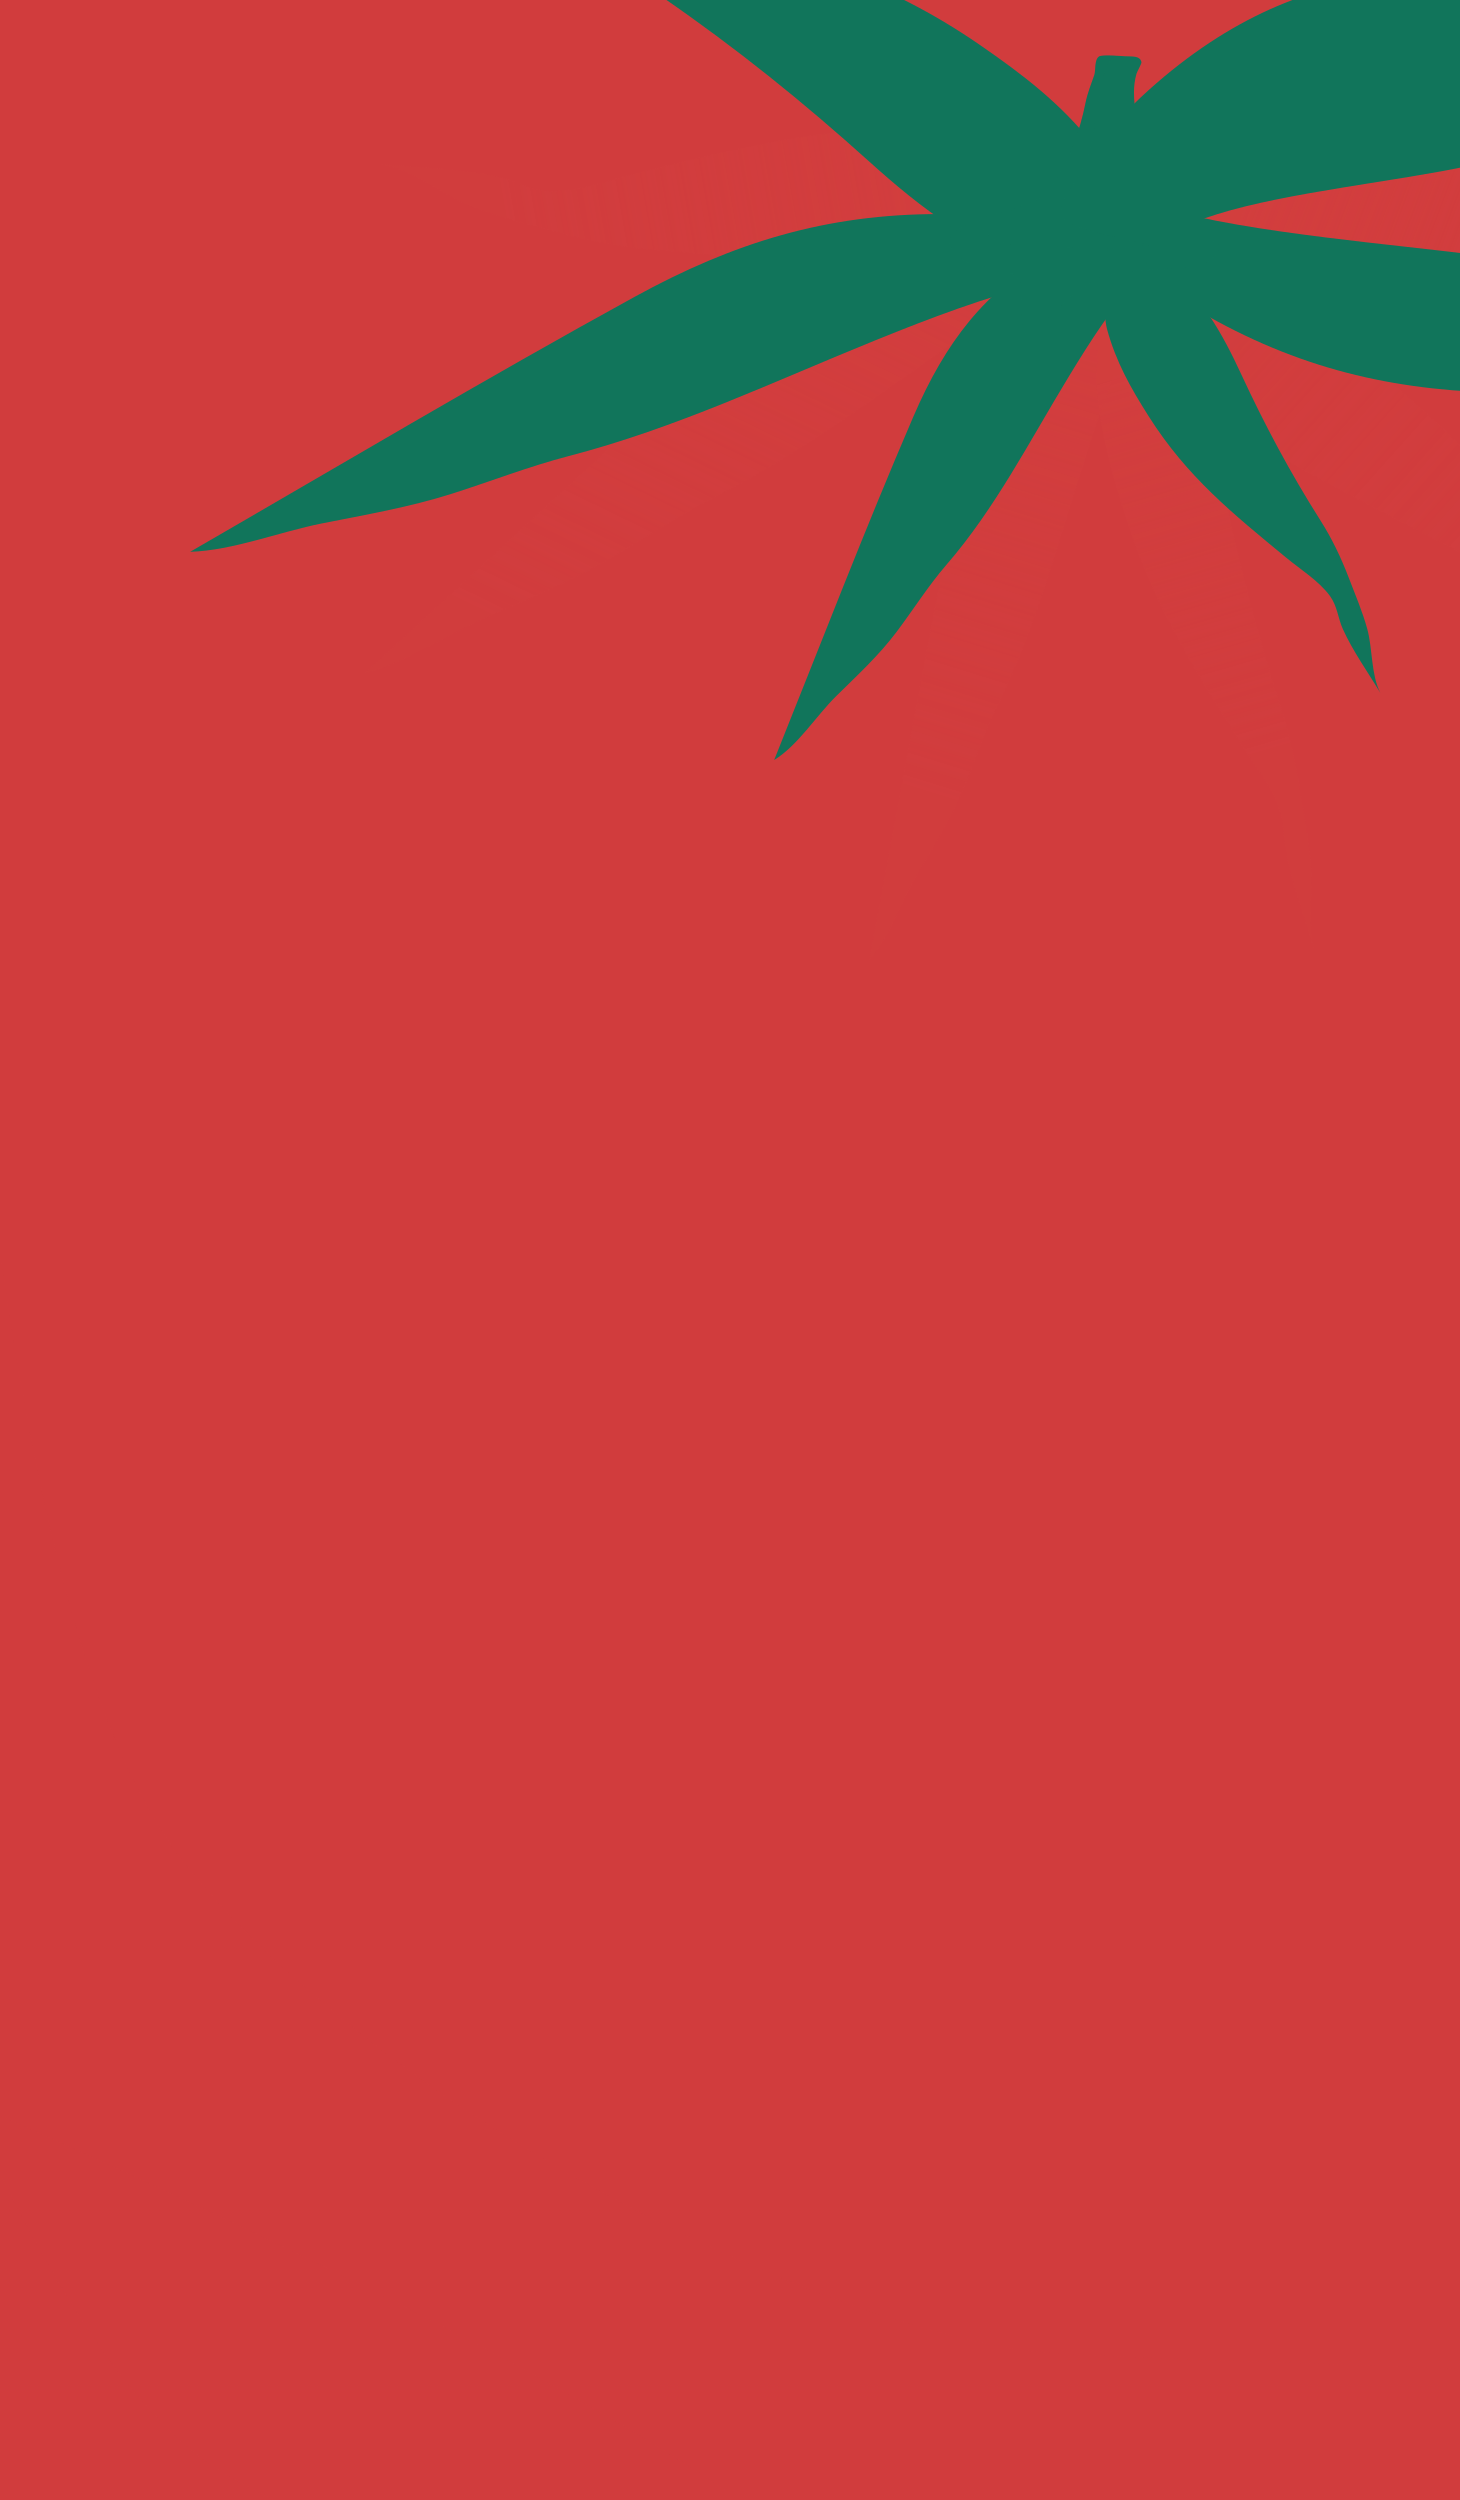
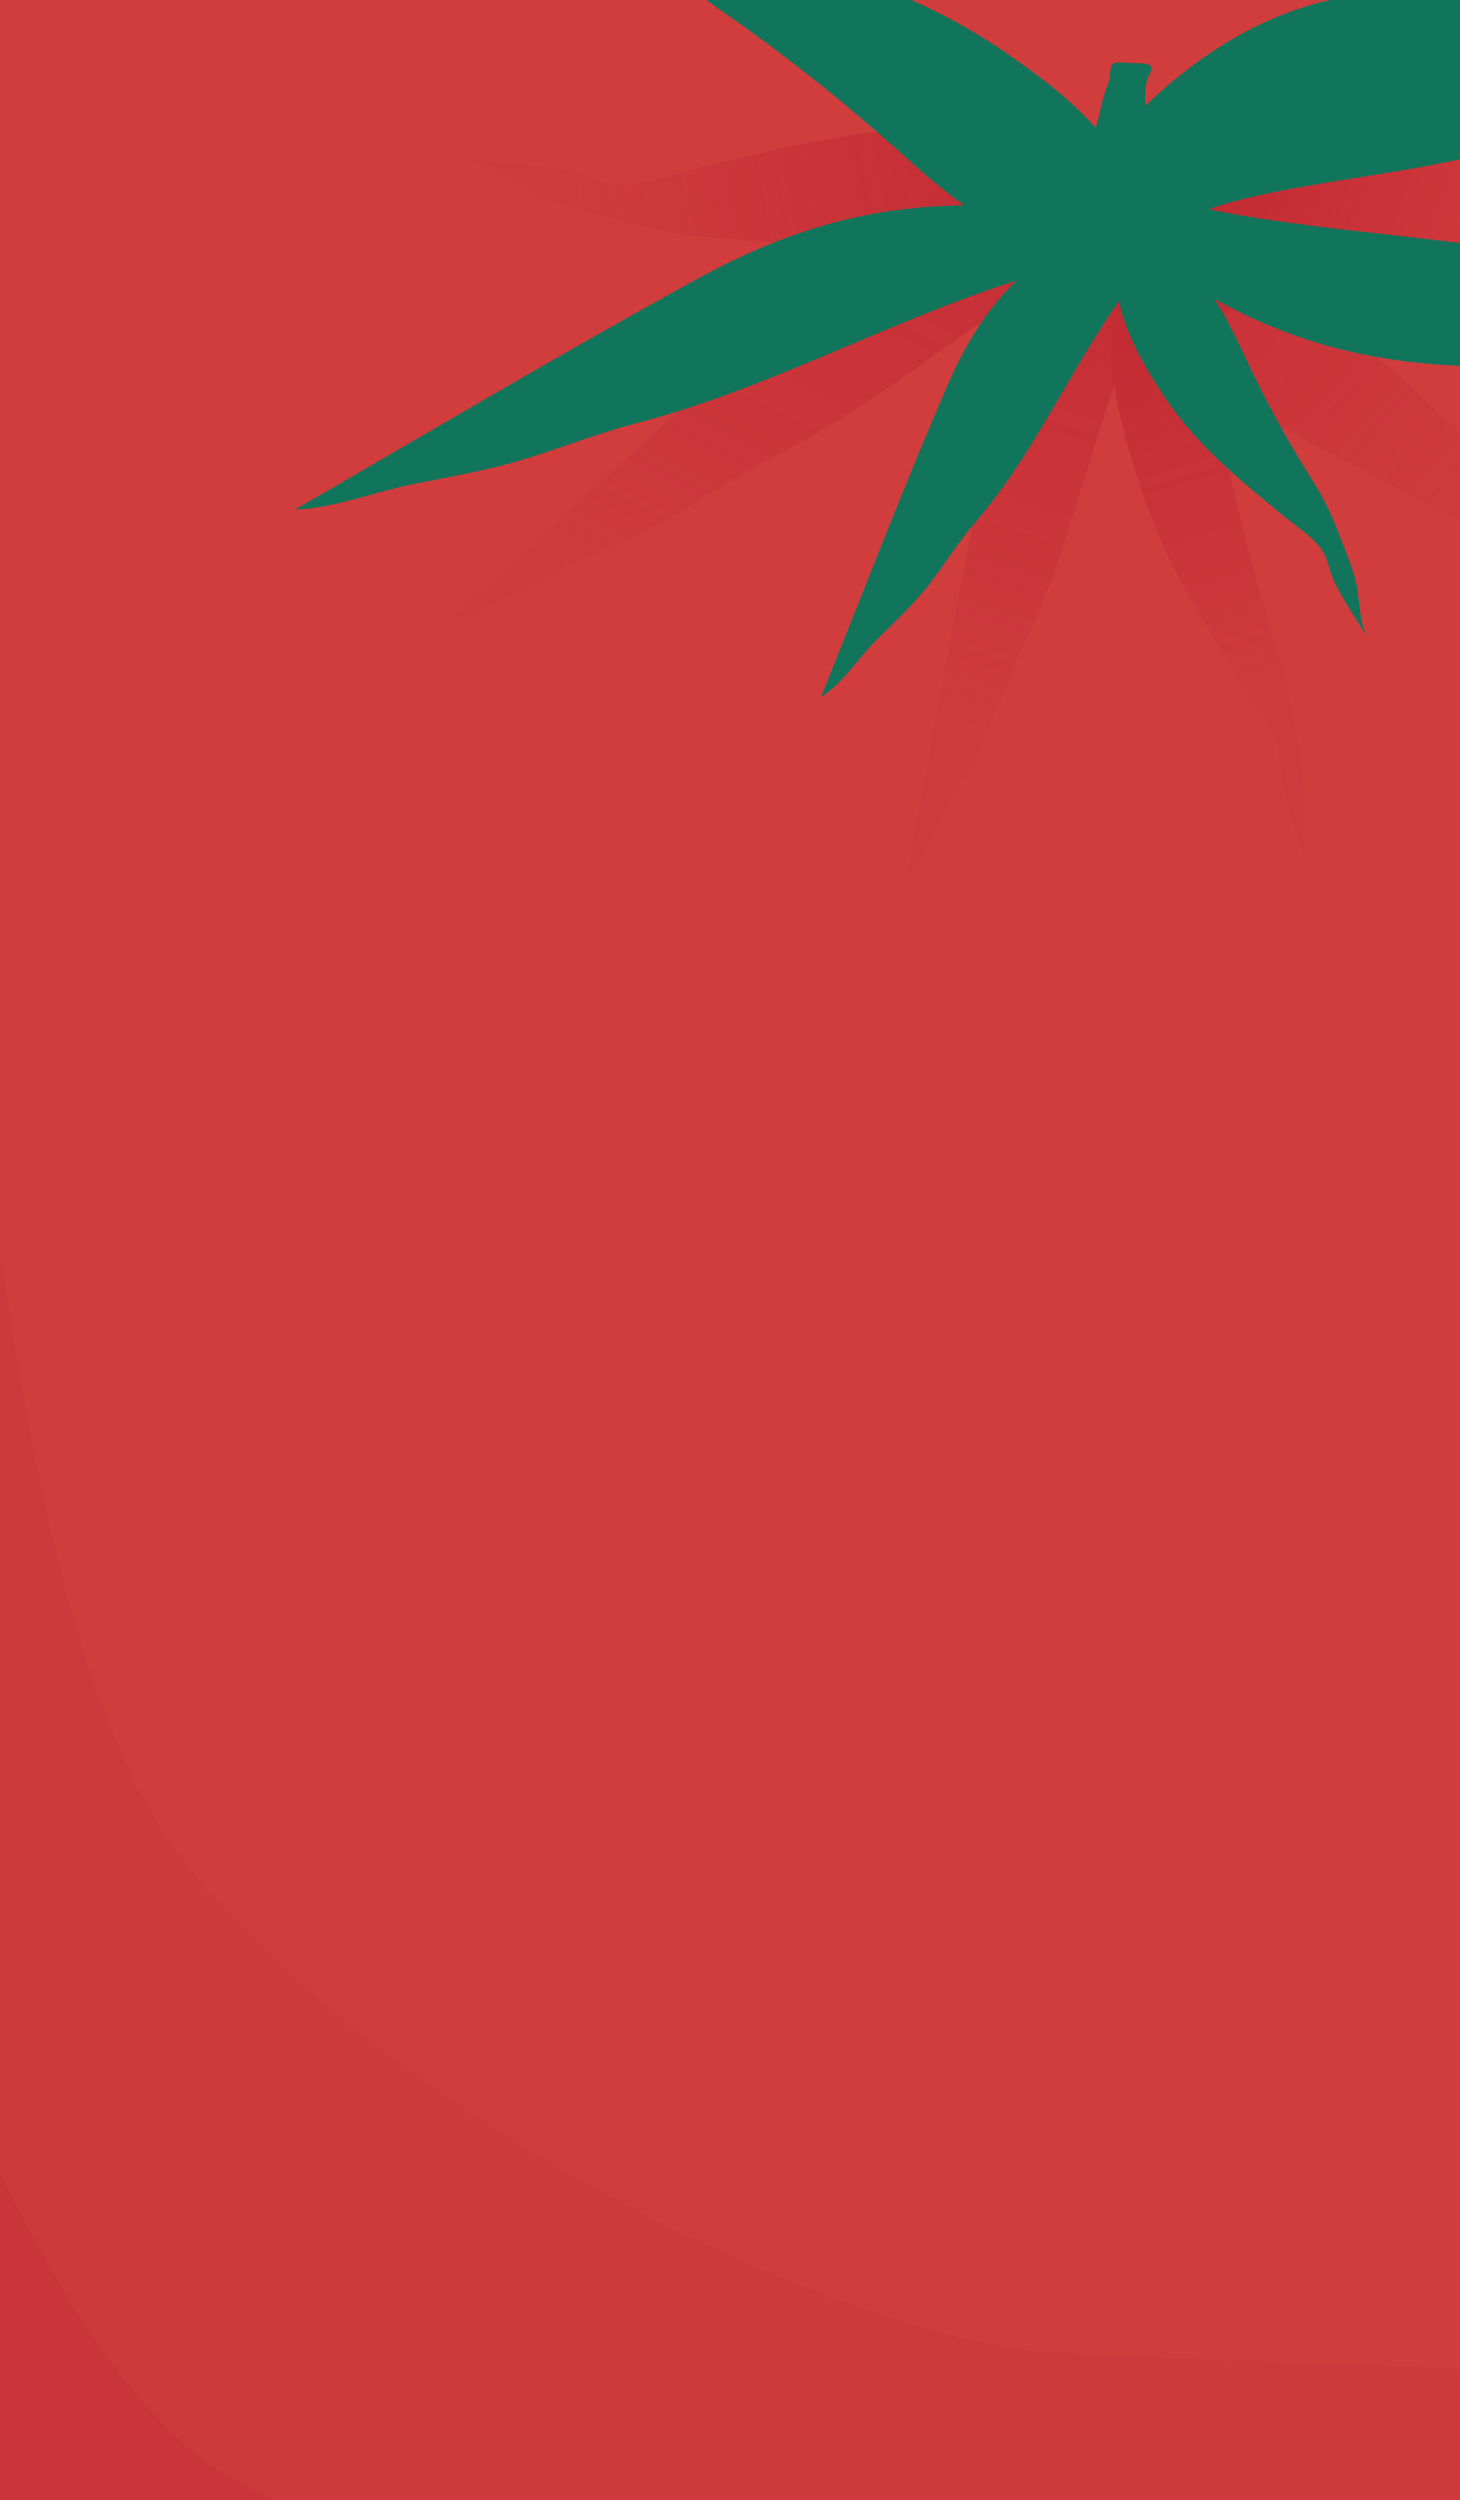
<svg xmlns="http://www.w3.org/2000/svg" xmlns:xlink="http://www.w3.org/1999/xlink" version="1.1" id="圖層_1" x="0px" y="0px" width="640px" height="1096px" viewBox="0 0 640 1096" enable-background="new 0 0 640 1096" xml:space="preserve">
  <g>
    <defs>
      <rect id="SVGID_5_" x="-1601" y="-1" width="642" height="1098" />
    </defs>
    <clipPath id="SVGID_2_">
      <use xlink:href="#SVGID_5_" overflow="visible" />
    </clipPath>
    <g clip-path="url(#SVGID_2_)">
      <rect x="-1880.775" y="-38.892" fill="#F7D793" width="2040.888" height="1148.927" />
    </g>
  </g>
  <g>
    <defs>
      <rect id="SVGID_27_" x="-1" width="642" height="1098" />
    </defs>
    <clipPath id="SVGID_4_">
      <use xlink:href="#SVGID_27_" overflow="visible" />
    </clipPath>
    <g id="圖層_1_10_" clip-path="url(#SVGID_4_)">
      <polygon fill="#D13C3D" points="-970.151,-6.156 650.395,-6.156 674.398,1115.521 -946.147,1115.521   " />
      <g>
        <g>
          <defs>
-             <polygon id="SVGID_29_" points="-970.151,-6.156 650.395,-6.156 674.398,1115.521 -946.147,1115.521      " />
+             <polygon id="SVGID_29_" points="-969.309,-7 651.238,-7 675.242,1114.679 -945.305,1114.679      " />
          </defs>
          <clipPath id="SVGID_6_">
            <use xlink:href="#SVGID_29_" overflow="visible" />
          </clipPath>
-           <g opacity="0.5" clip-path="url(#SVGID_6_)">
-             <linearGradient id="SVGID_8_" gradientUnits="userSpaceOnUse" x1="-130.309" y1="13452.39" x2="-254.247" y2="13196.927" gradientTransform="matrix(1 0 0 -1 544.29 13502.746)">
-               <stop offset="0" style="stop-color:#D33F3E" />
-               <stop offset="1" style="stop-color:#D33F3E;stop-opacity:0.2" />
-             </linearGradient>
-             <path fill="url(#SVGID_8_)" d="M533.194,76.236c-8.511-0.488-16.196-2.546-24.526-3.953       c-20.607-3.479-39.408,2.603-59.865,7.118c-48.629,10.733-85.539,31.707-122.871,64.452       c-56.136,49.241-111.022,100.901-165.986,151.269c18.314-4.702,36.352-17.023,53.676-24.648       c17.828-7.848,35.993-15.264,52.846-25.057c15.35-8.92,30.552-19.09,46.34-27.161c43.587-22.283,80.429-51.195,120.393-78.715       c21.345-14.701,43.16-29.13,66.196-40.336c9.918-4.821,34.44-10.052,36.541-22.283L533.194,76.236z" />
-             <linearGradient id="SVGID_10_" gradientUnits="userSpaceOnUse" x1="-61.414" y1="13392.392" x2="-134.765" y2="13154.632" gradientTransform="matrix(1 0 0 -1 544.29 13502.746)">
-               <stop offset="0" style="stop-color:#D33F3E" />
-               <stop offset="1" style="stop-color:#D33F3E;stop-opacity:0.2" />
-             </linearGradient>
-             <path fill="url(#SVGID_10_)" d="M509.104,110.353c-4.916,1.116-9.945,0.372-15.094,0.456       c-12.741,0.212-20.99,10.463-30.73,19.339c-23.159,21.093-36.06,51.045-44.904,93.877       c-13.301,64.402-25.021,131.195-37.258,196.598c8.483-8.658,14.031-25.547,20.897-37.195       c7.063-11.982,14.471-23.567,20.279-37.475c5.295-12.672,10.051-26.675,15.896-38.507       c16.141-32.673,26.109-71.235,38.324-108.899c6.524-20.113,13.408-40.031,22.148-56.673       c3.76-7.166,15.507-17.603,12.219-31.306L509.104,110.353z" />
-             <linearGradient id="SVGID_12_" gradientUnits="userSpaceOnUse" x1="-97.156" y1="13423.774" x2="-318.473" y2="13384.57" gradientTransform="matrix(1 0 0 -1 544.29 13502.746)">
-               <stop offset="0" style="stop-color:#D33F3E" />
-               <stop offset="1" style="stop-color:#D33F3E;stop-opacity:0.2" />
-             </linearGradient>
-             <path fill="url(#SVGID_12_)" d="M529.114,91.337c-9.158,3.53-34.294-17.235-45.197-21.458       c-22.061-8.546-42.465-11.021-65.924-12.733c-49.655-3.627-89.354,6.594-136.864,18.23c-12.263,3.002-26.571,8.52-39.371,8.418       c-8.834-0.07-15.529-4.633-23.601-6.406c-16.486-3.621-35.041-3.872-51.388-5.49c14.154,2.283,27.651,13.957,41.125,19.116       c11.476,4.395,24.059,7.421,35.773,10.658c14.639,4.047,28.745,6.791,43.834,7.888c39.438,2.859,76.409,8.344,114.783,16.233       c28.802,5.922,63.84,11.107,91.534-0.217C506.369,120.444,529.114,91.337,529.114,91.337z" />
-             <linearGradient id="SVGID_14_" gradientUnits="userSpaceOnUse" x1="-97.436" y1="13438.855" x2="106.175" y2="13256.743" gradientTransform="matrix(1 0 0 -1 544.29 13502.746)">
-               <stop offset="0" style="stop-color:#D33F3E" />
-               <stop offset="1" style="stop-color:#D33F3E;stop-opacity:0.2" />
-             </linearGradient>
-             <path fill="url(#SVGID_14_)" d="M468.784,58.864c0.761,6.773-0.081,13.343-0.217,20.235       c-0.339,17.051,8.152,30.002,15.392,44.685c17.21,34.904,42.459,57.791,78.955,77.697       c54.874,29.932,111.873,58.209,167.653,86.909c-7.109-12.962-21.415-23.56-31.159-34.929       c-10.026-11.696-19.693-23.775-31.426-34.163c-10.688-9.464-22.541-18.46-32.486-28.502       c-27.455-27.726-60.235-48.325-92.147-71.755c-17.044-12.514-33.899-25.469-47.866-40.281       c-6.014-6.378-14.52-24.032-26.444-22.23L468.784,58.864z" />
-             <linearGradient id="SVGID_16_" gradientUnits="userSpaceOnUse" x1="4.428" y1="13420.718" x2="128.367" y2="13373.924" gradientTransform="matrix(1 0 0 -1 544.29 13502.746)">
-               <stop offset="0" style="stop-color:#D33F3E" />
-               <stop offset="1" style="stop-color:#D33F3E;stop-opacity:0.2" />
-             </linearGradient>
-             <path fill="url(#SVGID_16_)" d="M492.097,149.027c5.524-0.146,10.605,0.771,16.065,1.231c13.506,1.14,25.3-3.842,38.252-7.891       c30.791-9.635,79.187-14.406,110.678-21.258c46.5-10.115,98.646-11.383,154.052-5.058       c-11.562,4.056-152.29-156.098-294.804-28.099c-40.834,36.675-25.394,52.711-26.052,60.777L492.097,149.027z" />
-             <linearGradient id="SVGID_18_" gradientUnits="userSpaceOnUse" x1="-46.022" y1="13341.131" x2="3.3" y2="13171.664" gradientTransform="matrix(1 0 0 -1 544.29 13502.746)">
-               <stop offset="0" style="stop-color:#D33F3E" />
-               <stop offset="1" style="stop-color:#D33F3E;stop-opacity:0.2" />
-             </linearGradient>
-             <path fill="url(#SVGID_18_)" d="M479.322,127.392c4.684,5.855,0.621,32.917,1.518,42.93       c1.808,20.26,6.491,37.033,12.513,55.916c12.735,39.963,30.199,67.182,50.771,99.965c5.309,8.461,12.622,17.609,16.369,27.611       c2.584,6.903,2.039,13.763,3.453,20.687c2.887,14.14,8.258,28.677,12.216,41.984c-2.938-11.843-0.468-26.564-1.604-38.915       c-0.967-10.518-3.027-21.406-4.71-31.692c-2.101-12.86-4.767-24.83-8.64-36.973c-10.129-31.733-18.065-62.495-25.082-95.218       c-5.269-24.558-12.796-53.703-27.308-71.176C502.242,134.591,479.322,127.392,479.322,127.392z" />
-           </g>
-         </g>
-         <g>
-           <defs>
-             <polygon id="SVGID_37_" points="-970.151,-6.156 650.395,-6.156 674.398,1115.521 -946.147,1115.521      " />
-           </defs>
-           <clipPath id="SVGID_20_">
-             <use xlink:href="#SVGID_37_" overflow="visible" />
-           </clipPath>
-           <g clip-path="url(#SVGID_20_)">
-             <path fill="#11755B" d="M495.123,109.017c-8.203-2.318-15.263-5.99-23.09-9.165c-19.365-7.859-39.039-5.99-59.986-6.011       c-49.799-0.048-90.375,12.441-133.91,36.329c-65.463,35.922-130.231,74.476-194.794,111.754       c18.899-0.626,39.173-8.75,57.738-12.446c19.104-3.803,38.443-7.112,57.013-13.025c16.921-5.386,33.965-12.023,51.124-16.486       c47.378-12.319,89.602-32.57,134.577-50.791c24.02-9.729,48.442-19.095,73.356-25.046c10.726-2.563,35.801-2.36,40.5-13.848       L495.123,109.017z" />
-             <path fill="#11755B" d="M514.095,97.763c-5.681,0.711-11.307-0.016-17.151-0.11c-14.456-0.229-24.788,7.431-36.676,13.977       c-28.26,15.562-45.746,38.272-59.863,71.044c-21.23,49.275-40.9,100.445-61.02,150.524       c10.44-6.421,18.342-19.279,27.235-28.054c9.153-9.028,18.655-17.738,26.569-28.291c7.211-9.613,13.939-20.269,21.697-29.218       c21.414-24.709,36.398-54.154,53.843-82.835c9.315-15.318,19.022-30.469,30.517-43.039       c4.947-5.412,19.258-13.105,16.842-23.776L514.095,97.763z" />
-             <path fill="#11755B" d="M507.77,105.224c-9.685-1.594-20.849-32.225-28.112-41.389c-14.7-18.538-31.041-31.004-50.406-44.357       C388.27-8.787,348.858-20.071,301.998-34.094c-12.094-3.618-27.229-6.104-38.215-12.671       c-7.584-4.533-11.049-11.858-17.111-17.473c-12.383-11.47-28.258-21.081-41.535-30.752       c11.049,9.134,16.779,26.035,25.787,37.306c7.67,9.601,16.989,18.579,25.452,27.302c10.577,10.904,21.352,20.413,33.809,28.995       c32.563,22.433,61.669,45.881,90.766,72.112c21.841,19.689,49.43,41.9,79.047,46.155       C473.418,118.81,507.77,105.224,507.77,105.224z" />
-             <path fill="#11755B" d="M464.358,84.753c6.024,6.031,10.391,12.68,15.668,19.278c13.058,16.317,31.14,24.296,49.405,34.545       c43.433,24.368,84.937,33.294,134.593,33.716c74.668,0.636,150.017-1.367,224.562-2.354       c-16.795-8.688-38.457-11.502-56.461-17.346c-18.529-6.016-37.018-12.573-56.111-16.487       c-17.395-3.565-35.506-6.099-52.66-10.59c-47.359-12.393-94.095-15.347-142.236-21.422       c-25.715-3.243-51.599-7.001-76.248-13.978c-10.611-3.005-32.391-15.43-42.104-7.703L464.358,84.753z" />
-             <path fill="#11755B" d="M479.358,100.544c5.524-0.146,10.605,0.771,16.065,1.232c13.503,1.139,25.301-3.843,38.25-7.893       c30.792-9.633,79.188-14.405,110.681-21.256c46.497-10.117,98.646-11.383,154.05-5.059       c-11.56,4.057-152.289-156.098-294.803-28.1c-40.836,36.677-25.396,52.713-26.054,60.778L479.358,100.544z" />
-             <path fill="#11755B" d="M479.184,113.118c5.209,3.26,4.172,24.019,6.132,31.167c3.96,14.466,10.356,25.737,18.286,38.257       c16.776,26.502,36.797,42.597,60.452,62.094c6.106,5.03,14.247,10.12,18.989,16.628c3.273,4.493,3.485,9.647,5.617,14.415       c4.352,9.732,11.178,19.21,16.488,28.098c-4.154-8.036-3.332-19.389-5.782-28.199c-2.087-7.504-5.276-15.037-8.036-22.213       c-3.447-8.971-7.35-17.164-12.453-25.214c-13.334-21.038-24.424-41.852-34.828-64.306       c-7.811-16.853-18.324-36.572-34.403-46.175C502.362,113.318,479.184,113.118,479.184,113.118z" />
-           </g>
-         </g>
-         <g>
-           <defs>
-             <polygon id="SVGID_39_" points="-970.151,-6.156 650.395,-6.156 674.398,1115.521 -946.147,1115.521      " />
-           </defs>
-           <clipPath id="SVGID_22_">
-             <use xlink:href="#SVGID_39_" overflow="visible" />
-           </clipPath>
-           <path opacity="0.1" clip-path="url(#SVGID_22_)" fill="#D13C3D" enable-background="new    " d="M-1151.29,7.827      c-62.19,169.507-66.734,360.133-43.074,537.439c11.346,85.021,13.164,157.741,56.146,227.849      c19.552,31.891,64.765,277.985,92.276,299.688c45.435,35.833,31.522,75.958,81.526,101.545      c71.596,36.634,214.821,41.22,286.778,76.49c72.748,35.658,160.885,29.075,239.297,36.205      c110.73,10.07,455.331-9.818,566.618-12.729c67.424-1.764,134.663-16.979,201.886-17.563c29.947-0.261,61.955,8.75,91.57-0.464      c3.563-46.237-35.813-64.558-50.007-111.397c-27.564-90.959-688.968-354.159-751.619-372.418      c-127.407-37.129-270.319-63.212-354.813-191.724c-76.066-115.693-167.647-299.295-170.018-442.532      c-1.196-72.438,54.867-216.042,7.032-263.534C-1117.171-343.216-1129.233-52.289-1151.29,7.827z" />
-         </g>
-         <g>
-           <defs>
-             <polygon id="SVGID_41_" points="-970.151,-6.156 650.395,-6.156 674.398,1115.521 -946.147,1115.521      " />
-           </defs>
-           <clipPath id="SVGID_24_">
-             <use xlink:href="#SVGID_41_" overflow="visible" />
-           </clipPath>
+           <path opacity="0.2" clip-path="url(#SVGID_6_)" fill="#C12B35" enable-background="new    " d="M-311.17,286.63      c-39.374,147.82-28.023,308.787,6.254,456.261c16.436,70.714,23.788,131.833,65.944,187.435      c19.178,25.293,75.984,215.293,101.119,231.36c41.508,26.528,32.876,61.452,77.454,78.98      c63.828,25.093,150.195-143.363,214.221-119.449c64.73,24.18,139.178,11.532,206.448,11.22      c94.998-0.439,386.547-44.964,480.98-56.386c57.215-6.919,113.196-25.157,170.334-31.063c25.453-2.634,53.4,2.38,77.857-7.77      c-0.66-39.243,0.217,109.277-15.595,70.958c-30.708-74.412-577.21-68.388-631.962-78.72      c-111.343-21.015-278.224-110.348-360.354-211.807C7.592,726.309-10.031,461.087-23.479,340.602      c-6.801-60.933-38.111-150.422-82.593-186.578C-310.165-11.868-297.206,234.206-311.17,286.63z" />
+           <path opacity="0.3" clip-path="url(#SVGID_6_)" fill="#C12B35" enable-background="new    " d="M500.03,1186.321      c-96.23,63.929-215.809,86.082-331.878,85.475c-55.656-0.291-101.89,5.458-153.624-20.362      c-23.532-11.745-50.397-24.275-68.879-43.075c-30.521-31.045-53.44-16.529-78.282-52.058      c64.245,91.882,29.256-22.812-98.11-210.643c-35.153-51.842-46.303-119.531-64.425-178.477      c-25.594-83.244-72.894-347.325-90.385-432.261c-10.601-51.463-12.671-104.104-23.979-155.294      c-5.037-22.806-16.286-46.271-15.613-69.7c28.578-7.247,46.986,20.908,79.026,27.113      c62.223,12.047,206.921,491.625,229.334,537.489c45.573,93.274,122.701,360.207,218.524,411.874      c86.265,46.516,218.106,98.172,308.962,85.927c45.948-6.196,126.888-62.924,165.184-31.197      C751.596,1286.718,534.159,1163.645,500.03,1186.321z" />
        </g>
      </g>
      <g>
        <g>
-           <defs>
-             <polygon id="SVGID_43_" points="-969.309,-7 651.238,-7 675.242,1114.679 -945.305,1114.679      " />
-           </defs>
-           <clipPath id="SVGID_25_">
-             <use xlink:href="#SVGID_43_" overflow="visible" />
-           </clipPath>
-           <path opacity="0.15" clip-path="url(#SVGID_25_)" fill="#D13C3D" enable-background="new    " d="M-311.17,286.63      c-39.374,147.82-28.023,308.787,6.254,456.261c16.436,70.714,23.788,131.833,65.944,187.435      c19.178,25.293,75.984,215.293,101.119,231.36c41.508,26.528,32.876,61.452,77.454,78.98      c63.828,25.093,150.195-143.363,214.221-119.449c64.73,24.18,139.178,11.532,206.448,11.22      c94.998-0.439,386.547-44.964,480.98-56.386c57.215-6.919,113.196-25.157,170.334-31.063c25.453-2.634,53.4,2.38,77.857-7.77      c-0.66-39.243,0.217,109.277-15.595,70.958c-30.708-74.412-577.21-68.388-631.962-78.72      c-111.343-21.015-278.224-110.348-360.354-211.807C7.592,726.309-10.031,461.087-23.479,340.602      c-6.801-60.933-38.111-150.422-82.593-186.578C-310.165-11.868-297.206,234.206-311.17,286.63z" />
-           <path opacity="0.2" clip-path="url(#SVGID_25_)" fill="#D13C3D" enable-background="new    " d="M500.03,1186.321      c-96.23,63.929-215.809,86.082-331.878,85.475c-55.656-0.291-101.89,5.458-153.624-20.362      c-23.532-11.745-50.397-24.275-68.879-43.075c-30.521-31.045-53.44-16.529-78.282-52.058      c64.245,91.882,29.256-22.812-98.11-210.643c-35.153-51.842-46.303-119.531-64.425-178.477      c-25.594-83.244-72.894-347.325-90.385-432.261c-10.601-51.463-12.671-104.104-23.979-155.294      c-5.037-22.806-16.286-46.271-15.613-69.7c28.578-7.247,46.986,20.908,79.026,27.113      c62.223,12.047,206.921,491.625,229.334,537.489c45.573,93.274,122.701,360.207,218.524,411.874      c86.265,46.516,218.106,98.172,308.962,85.927c45.948-6.196,126.888-62.924,165.184-31.197      C751.596,1286.718,534.159,1163.645,500.03,1186.321z" />
+           <g>
+             <defs>
+               <rect id="SVGID_31_" x="-12.497" y="0" width="653.498" height="434.08" />
+             </defs>
+             <clipPath id="SVGID_8_">
+               <use xlink:href="#SVGID_31_" overflow="visible" />
+             </clipPath>
+             <g opacity="0.5" clip-path="url(#SVGID_8_)">
+               <linearGradient id="SVGID_10_" gradientUnits="userSpaceOnUse" x1="-117.174" y1="13451.859" x2="-228.778" y2="13221.819" gradientTransform="matrix(1 0 0 -1 544.29 13502.746)">
+                 <stop offset="0" style="stop-color:#B81C2C" />
+                 <stop offset="1" style="stop-color:#B81C2C;stop-opacity:0.1" />
+               </linearGradient>
+               <path fill="url(#SVGID_10_)" d="M534.465,74.189c-7.662-0.438-14.586-2.29-22.086-3.555        c-18.556-3.135-35.487,2.341-53.906,6.409c-43.792,9.665-77.028,28.551-110.642,58.036        c-50.552,44.341-99.977,90.86-149.469,136.216c16.491-4.236,32.733-15.331,48.336-22.195        c16.054-7.068,32.409-13.746,47.583-22.563c13.82-8.035,27.514-17.19,41.729-24.459        c39.25-20.063,72.423-46.096,108.411-70.881c19.222-13.239,38.863-26.232,59.607-36.321        c8.932-4.343,31.012-9.051,32.906-20.066L534.465,74.189z" />
+               <linearGradient id="SVGID_12_" gradientUnits="userSpaceOnUse" x1="-55.136" y1="13397.831" x2="-121.188" y2="13183.733" gradientTransform="matrix(1 0 0 -1 544.29 13502.746)">
+                 <stop offset="0" style="stop-color:#B81C2C" />
+                 <stop offset="1" style="stop-color:#B81C2C;stop-opacity:0.1" />
+               </linearGradient>
+               <path fill="url(#SVGID_12_)" d="M512.772,104.913c-4.428,1.006-8.957,0.334-13.593,0.41        c-11.474,0.191-18.901,9.423-27.671,17.416c-20.857,18.992-32.472,45.964-40.438,84.535        c-11.976,57.991-22.53,118.14-33.549,177.032c7.639-7.799,12.633-23.007,18.817-33.495        c6.361-10.788,13.03-21.222,18.262-33.747c4.768-11.408,9.049-24.019,14.314-34.674        c14.534-29.418,23.512-64.144,34.511-98.061c5.875-18.113,12.072-36.045,19.942-51.033        c3.387-6.453,13.966-15.849,11.002-28.189L512.772,104.913z" />
+               <linearGradient id="SVGID_14_" gradientUnits="userSpaceOnUse" x1="-87.32" y1="13426.091" x2="-286.612" y2="13390.788" gradientTransform="matrix(1 0 0 -1 544.29 13502.746)">
+                 <stop offset="0" style="stop-color:#B81C2C" />
+                 <stop offset="1" style="stop-color:#B81C2C;stop-opacity:0.1" />
+               </linearGradient>
+               <path fill="url(#SVGID_14_)" d="M530.792,87.79c-8.248,3.179-30.883-15.521-40.701-19.323        c-19.865-7.696-38.239-9.923-59.363-11.467c-44.715-3.266-80.461,5.939-123.244,16.415        c-11.042,2.703-23.926,7.674-35.452,7.581c-7.954-0.063-13.984-4.172-21.25-5.767c-14.846-3.261-31.556-3.487-46.274-4.945        c12.744,2.056,24.898,12.568,37.033,17.215c10.332,3.958,21.662,6.681,32.214,9.598c13.182,3.644,25.883,6.115,39.47,7.102        c35.515,2.575,68.803,7.513,103.359,14.62c25.937,5.331,57.487,10,82.426-0.197C510.31,114.002,530.792,87.79,530.792,87.79z" />
+               <linearGradient id="SVGID_16_" gradientUnits="userSpaceOnUse" x1="-87.574" y1="13439.67" x2="95.775" y2="13275.681" gradientTransform="matrix(1 0 0 -1 544.29 13502.746)">
+                 <stop offset="0" style="stop-color:#B81C2C" />
+                 <stop offset="1" style="stop-color:#B81C2C;stop-opacity:0.1" />
+               </linearGradient>
+               <path fill="url(#SVGID_16_)" d="M476.464,58.548c0.686,6.101-0.073,12.016-0.197,18.223        c-0.303,15.352,7.342,27.016,13.861,40.238c15.498,31.431,38.235,52.039,71.097,69.963        c49.414,26.951,100.739,52.417,150.97,78.262c-6.401-11.672-19.285-21.219-28.059-31.453        c-9.029-10.533-17.732-21.409-28.298-30.765c-9.625-8.519-20.298-16.622-29.252-25.665        c-24.724-24.965-54.245-43.518-82.978-64.612c-15.349-11.269-30.527-22.937-43.104-36.273        c-5.415-5.745-13.075-21.64-23.812-20.02L476.464,58.548z" />
+               <linearGradient id="SVGID_18_" gradientUnits="userSpaceOnUse" x1="4.153" y1="13423.341" x2="115.757" y2="13381.204" gradientTransform="matrix(1 0 0 -1 544.29 13502.746)">
+                 <stop offset="0" style="stop-color:#B81C2C" />
+                 <stop offset="1" style="stop-color:#B81C2C;stop-opacity:0.1" />
+               </linearGradient>
+               <path fill="url(#SVGID_18_)" d="M497.457,139.737c4.975-0.128,9.55,0.695,14.466,1.11c12.16,1.025,22.782-3.458,34.443-7.106        c27.73-8.676,71.309-12.971,99.665-19.141c41.871-9.109,88.827-10.249,138.719-4.554        c-10.41,3.654-137.134-140.562-265.462-25.302c-36.771,33.024-22.866,47.464-23.46,54.727L497.457,139.737z" />
+               <linearGradient id="SVGID_20_" gradientUnits="userSpaceOnUse" x1="-41.276" y1="13351.671" x2="3.138" y2="13199.069" gradientTransform="matrix(1 0 0 -1 544.29 13502.746)">
+                 <stop offset="0" style="stop-color:#B81C2C" />
+                 <stop offset="1" style="stop-color:#B81C2C;stop-opacity:0.1" />
+               </linearGradient>
+               <path fill="url(#SVGID_20_)" d="M485.954,120.256c4.216,5.273,0.56,29.64,1.366,38.66c1.627,18.24,5.846,33.347,11.268,50.348        c11.467,35.986,27.193,60.496,45.718,90.018c4.779,7.619,11.367,15.857,14.739,24.864c2.327,6.217,1.837,12.393,3.11,18.626        c2.597,12.732,7.433,25.823,11,37.806c-2.644-10.665-0.421-23.921-1.444-35.043c-0.871-9.469-2.728-19.274-4.241-28.536        c-1.895-11.583-4.294-22.36-7.78-33.294c-9.12-28.575-16.269-56.274-22.587-85.74c-4.744-22.115-11.521-48.359-24.591-64.093        C506.59,126.739,485.954,120.256,485.954,120.256z" />
+             </g>
+           </g>
+           <g>
+             <defs>
+               <rect id="SVGID_39_" x="-12.497" y="0" width="653.498" height="434.08" />
+             </defs>
+             <clipPath id="SVGID_22_">
+               <use xlink:href="#SVGID_39_" overflow="visible" />
+             </clipPath>
+             <g clip-path="url(#SVGID_22_)">
+               <path fill="#11755B" d="M500.18,103.709c-7.384-2.089-13.742-5.394-20.79-8.254c-17.437-7.076-35.154-5.392-54.017-5.412        c-44.846-0.042-81.379,11.204-120.584,32.716c-58.945,32.344-117.268,67.062-175.405,100.629        c17.019-0.562,35.276-7.877,51.992-11.206c17.204-3.423,34.616-6.404,51.34-11.728c15.234-4.849,30.583-10.83,46.034-14.846        c42.665-11.093,80.687-29.332,121.184-45.738c21.629-8.758,43.62-17.194,66.058-22.554        c9.658-2.307,32.236-2.125,36.468-12.468L500.18,103.709z" />
+               <path fill="#11755B" d="M517.264,93.578c-5.112,0.637-10.18-0.018-15.442-0.1c-13.017-0.208-22.319,6.69-33.027,12.583        c-25.446,14.014-41.191,34.464-53.906,63.977c-19.116,44.372-36.829,90.446-54.944,135.542        c9.399-5.78,16.516-17.361,24.523-25.264c8.241-8.127,16.799-15.971,23.925-25.472c6.493-8.658,12.552-18.254,19.537-26.31        c19.285-22.251,32.777-48.767,48.486-74.591c8.389-13.793,17.127-27.438,27.479-38.757        c4.454-4.873,17.342-11.801,15.166-21.41L517.264,93.578z" />
+               <path fill="#11755B" d="M511.57,100.293c-8.721-1.436-18.774-29.018-25.315-37.269        c-13.239-16.694-27.951-27.916-45.389-39.943c-36.905-25.454-72.392-35.614-114.59-48.24        c-10.891-3.259-24.519-5.493-34.411-11.41c-6.829-4.082-9.948-10.677-15.408-15.736        c-11.152-10.324-25.446-18.98-37.403-27.689c9.952,8.227,15.112,23.444,23.221,33.593c6.906,8.644,15.301,16.729,22.92,24.586        C294.722-12,304.422-3.434,315.64,4.292c29.32,20.2,55.533,41.314,81.73,64.938c19.669,17.727,44.511,37.729,71.181,41.563        C480.637,112.528,511.57,100.293,511.57,100.293z" />
+               <path fill="#11755B" d="M472.478,81.86c5.427,5.432,9.355,11.42,14.11,17.359c11.757,14.694,28.04,21.879,44.488,31.11        c39.109,21.941,76.481,29.978,121.196,30.358c67.238,0.573,135.088-1.229,202.216-2.119        c-15.126-7.822-34.63-10.356-50.845-15.619c-16.682-5.418-33.334-11.322-50.524-14.845        c-15.663-3.211-31.974-5.495-47.423-9.537c-42.645-11.159-84.729-13.821-128.08-19.291        c-23.154-2.918-46.464-6.304-68.658-12.586c-9.557-2.706-29.167-13.892-37.913-6.935L472.478,81.86z" />
+               <path fill="#11755B" d="M485.984,96.083c4.976-0.133,9.552,0.694,14.467,1.108c12.161,1.022,22.782-3.462,34.445-7.109        c27.726-8.671,71.306-12.967,99.666-19.14c41.869-9.109,88.828-10.249,138.718-4.555        C762.871,70.04,636.146-74.176,507.813,41.085c-36.769,33.024-22.866,47.465-23.457,54.729L485.984,96.083z" />
+               <path fill="#11755B" d="M485.828,107.403c4.689,2.935,3.756,21.628,5.521,28.065c3.568,13.026,9.327,23.176,16.464,34.448        c15.109,23.864,33.138,38.359,54.439,55.917c5.499,4.528,12.828,9.113,17.1,14.975c2.945,4.044,3.139,8.685,5.058,12.976        c3.918,8.769,10.065,17.301,14.846,25.302c-3.741-7.236-3-17.458-5.206-25.393c-1.88-6.755-4.751-13.54-7.236-20.001        c-3.106-8.079-6.621-15.456-11.213-22.705c-12.007-18.945-21.995-37.687-31.364-57.907        c-7.032-15.175-16.5-32.931-30.979-41.579C506.7,107.583,485.828,107.403,485.828,107.403z" />
+             </g>
+           </g>
        </g>
-       </g>
-       <g>
-         <path opacity="0.2" fill="#11755B" enable-background="new    " d="M503.602,97.588c4.572,1.336,25.774,6.839,29.791,8.882     c4.039,2.053-2.355,7.428-5.375,9.018c-5.936,3.133-29.758,1.991-42.123,4.99c-7.325,1.775-18.27,9.787-29.492,22.548     c-8.863,10.075-7.854-2.86-9.012-6.236c-1.221-3.557,7.869-18.174-15.525-19.88c-14.151-1.033-22.986-14.008-6.525-18.76     c7.151-2.063,14.464-3.309,21.744-4.87C454.535,91.683,471.059,88.078,503.602,97.588z" />
-         <path fill="#11755B" d="M429.123,95.696c2.541,16.33,30.702,11.378,46.21,12.959c9.913,1.012,19.533-0.137,29.241-1.283     c6.174-0.729,19.747-0.767,23.445-4.549c-6.07-1.859-7.266-0.262-11.223-4.407c-3.962-4.148-8.597-7.329-11.146-12.304     c-3.761-7.345-3.648-16.127-5.238-23.895c-1.525-7.455-3.249-14.063-3.276-21.573c-0.01-2.897,0.328-5.57,1.108-8.323     c0.283-0.992,2.337-4.489,2.167-5.137c-0.693-2.648-3.276-2.399-7.184-2.531c-1.801-0.063-9.919-0.775-11.336,0.074     c-2.224,1.331-1.47,6.207-2.14,8.125c-1.433,4.105-3.007,8.021-3.866,12.29c-2.334,11.577-6.648,24.443-13.723,35.01     c-2.224,3.317-4.496,5.913-8.555,7.968c-5.217,2.643-15.355,7.103-21.677,6.735L429.123,95.696z" />
-         <path opacity="0.2" fill="#11755B" enable-background="new    " d="M429.123,95.696c2.541,16.33,30.702,11.378,46.21,12.959     c9.913,1.012,19.533-0.137,29.241-1.283c-52.172-11.137-41.957-11.385-29.006-34.778c5.776-10.439,4.762-44.711,13.672-48.166     c-2.945-0.151-6.459-0.231-7.346,0.3c-2.224,1.331-1.469,6.207-2.141,8.125c-1.433,4.105-3.007,8.021-3.866,12.29     c-2.333,11.577-6.647,24.443-13.722,35.01c-2.225,3.317-4.496,5.913-8.555,7.968C448.393,90.763,429.123,95.696,429.123,95.696z" />
+         <g>
+           <path opacity="0.2" fill="#11755B" enable-background="new    " d="M507.813,93.417c4.119,1.205,23.212,6.162,26.829,7.999      c3.637,1.849-2.12,6.689-4.84,8.123c-5.344,2.82-26.797,1.792-37.933,4.493c-6.593,1.6-16.448,8.813-26.555,20.304      c-7.981,9.072-7.073-2.576-8.114-5.616c-1.1-3.203,7.087-16.367-13.981-17.902c-12.742-0.929-20.7-12.615-5.877-16.892      c6.44-1.859,13.027-2.981,19.582-4.386C463.632,88.101,478.514,84.856,507.813,93.417z" />
+           <path fill="#11755B" d="M440.75,91.715c2.286,14.706,27.646,10.244,41.613,11.667c8.924,0.913,17.585-0.12,26.327-1.153      c5.561-0.655,17.786-0.69,21.114-4.097c-5.465-1.674-6.54-0.235-10.104-3.968c-3.571-3.737-7.745-6.599-10.036-11.079      c-3.39-6.614-3.286-14.524-4.719-21.516c-1.375-6.714-2.928-12.667-2.949-19.428c-0.009-2.609,0.295-5.013,0.999-7.493      c0.254-0.898,2.101-4.042,1.951-4.627c-0.626-2.385-2.951-2.159-6.469-2.281c-1.624-0.054-8.934-0.697-10.21,0.068      c-2.002,1.198-1.321,5.591-1.926,7.317c-1.291,3.694-2.706,7.223-3.479,11.063c-2.102,10.428-5.986,22.012-12.357,31.528      c-2.002,2.991-4.049,5.326-7.702,7.174c-4.701,2.381-13.83,6.396-19.521,6.065L440.75,91.715z" />
+           <path opacity="0.2" fill="#11755B" enable-background="new    " d="M440.75,91.715c2.286,14.706,27.646,10.244,41.613,11.667      c8.924,0.913,17.585-0.12,26.327-1.153c-46.978-10.032-37.78-10.253-26.118-31.318c5.203-9.4,4.289-40.261,12.313-43.373      c-2.656-0.134-5.818-0.207-6.616,0.271c-2.002,1.198-1.325,5.591-1.927,7.317c-1.294,3.694-2.706,7.223-3.48,11.063      c-2.102,10.428-5.988,22.012-12.359,31.528c-2.002,2.991-4.049,5.326-7.7,7.174C458.1,87.273,440.75,91.715,440.75,91.715z" />
+         </g>
      </g>
    </g>
  </g>
  <g>
    <defs>
-       <rect id="SVGID_247_" x="-801" width="642" height="1098" />
+       <rect id="SVGID_215_" x="-801" width="642" height="1098" />
    </defs>
-     <clipPath id="SVGID_26_">
-       <use xlink:href="#SVGID_247_" overflow="visible" />
+     <clipPath id="SVGID_24_">
+       <use xlink:href="#SVGID_215_" overflow="visible" />
    </clipPath>
-     <g id="圖層_1_9_" clip-path="url(#SVGID_26_)">
+     <g id="圖層_1_9_" clip-path="url(#SVGID_24_)">
      <g opacity="0.3" enable-background="new    ">
        <g>
          <defs>
-             <rect id="SVGID_249_" x="-1472.086" y="-148.07" width="1984.174" height="1394.141" />
+             <rect id="SVGID_217_" x="-1472.086" y="-148.07" width="1984.174" height="1394.141" />
          </defs>
-           <clipPath id="SVGID_28_">
-             <use xlink:href="#SVGID_249_" overflow="visible" />
+           <clipPath id="SVGID_25_">
+             <use xlink:href="#SVGID_217_" overflow="visible" />
          </clipPath>
        </g>
        <g>
          <defs>
-             <rect id="SVGID_251_" x="-1472.086" y="-148.07" width="1984.174" height="1394.141" />
+             <rect id="SVGID_219_" x="-1472.086" y="-148.07" width="1984.174" height="1394.141" />
          </defs>
-           <clipPath id="SVGID_30_">
-             <use xlink:href="#SVGID_251_" overflow="visible" />
+           <clipPath id="SVGID_26_">
+             <use xlink:href="#SVGID_219_" overflow="visible" />
          </clipPath>
        </g>
      </g>
    </g>
-     <g id="圖層_1_5_" clip-path="url(#SVGID_26_)">
+     <g id="圖層_1_5_" clip-path="url(#SVGID_24_)">
      <g opacity="0.3" enable-background="new    ">
        <g>
          <defs>
-             <rect id="SVGID_255_" x="-1472.086" y="-1167.5" width="1984.174" height="1117" />
+             <rect id="SVGID_223_" x="-1472.086" y="-1167.5" width="1984.174" height="1117" />
          </defs>
-           <clipPath id="SVGID_31_">
-             <use xlink:href="#SVGID_255_" overflow="visible" />
+           <clipPath id="SVGID_28_">
+             <use xlink:href="#SVGID_223_" overflow="visible" />
          </clipPath>
-           <g clip-path="url(#SVGID_31_)">
+           <g clip-path="url(#SVGID_28_)">
            <g opacity="0.933">
              <path fill="none" stroke="#4B987E" stroke-width="9.291" stroke-miterlimit="10" d="M-0.95-1238.303        c0,26.15-20.646,26.15-20.646,52.301s20.646,26.15,20.646,52.301s-20.646,26.15-20.646,52.3        c0,26.153,20.646,26.153,20.646,52.305c0,26.149-20.646,26.149-20.646,52.301S-0.95-950.645-0.95-924.493        c0,26.149-20.646,26.149-20.646,52.3c0,26.151,20.646,26.151,20.646,52.302c0,26.151-20.646,26.151-20.646,52.304        c0,26.148,20.646,26.148,20.646,52.295c0,26.15-20.646,26.15-20.646,52.299c0,26.153,20.646,26.153,20.646,52.306        c0,26.149-20.646,26.149-20.646,52.299c0,26.151,20.646,26.151,20.646,52.301c0,26.151-20.646,26.15-20.646,52.3        c0,26.15,20.646,26.15,20.646,52.301c0,26.152-20.646,26.152-20.646,52.303c0,26.152,20.646,26.152,20.646,52.305        s-20.646,26.152-20.646,52.306c0,26.151,20.646,26.151,20.646,52.304s-20.646,26.152-20.646,52.307        c0,26.15,20.646,26.15,20.646,52.304c0,26.152-20.646,26.152-20.646,52.305S-0.95-9.204-0.95,16.949        c0,26.152-20.646,26.152-20.646,52.305c0,26.156,20.646,26.156,20.646,52.313s-20.646,26.156-20.646,52.313" />
            </g>
            <g opacity="0.943">
              <path fill="none" stroke="#4B987E" stroke-width="9.291" stroke-miterlimit="10" d="M115.57-1229.931        c0,26.149-20.646,26.149-20.646,52.301c0,26.149,20.646,26.149,20.646,52.301c0,26.149-20.646,26.149-20.646,52.3        c0,26.151,20.646,26.151,20.646,52.303c0,26.15-20.646,26.15-20.646,52.301c0,26.152,20.646,26.152,20.646,52.304        c0,26.15-20.646,26.15-20.646,52.301c0,26.151,20.646,26.151,20.646,52.302s-20.646,26.15-20.646,52.302        c0,26.148,20.646,26.148,20.646,52.297s-20.646,26.148-20.646,52.298c0,26.151,20.646,26.151,20.646,52.305        c0,26.148-20.646,26.148-20.646,52.299s20.646,26.15,20.646,52.302c0,26.149-20.646,26.149-20.646,52.3        s20.646,26.15,20.646,52.301c0,26.151-20.646,26.151-20.646,52.303c0,26.152,20.646,26.152,20.646,52.305        s-20.646,26.152-20.646,52.307c0,26.152,20.646,26.152,20.646,52.305c0,26.153-20.646,26.153-20.646,52.306        s20.646,26.152,20.646,52.304c0,26.152-20.646,26.152-20.646,52.305c0,26.153,20.646,26.153,20.646,52.307        c0,26.152-20.646,26.152-20.646,52.305c0,26.156,20.646,26.156,20.646,52.313s-20.646,26.156-20.646,52.313" />
            </g>
            <g opacity="0.952">
              <path fill="none" stroke="#4B987E" stroke-width="9.291" stroke-miterlimit="10" d="M232.087-1221.559        c0,26.15-20.646,26.15-20.646,52.301s20.646,26.15,20.646,52.301s-20.646,26.15-20.646,52.301        c0,26.151,20.646,26.151,20.646,52.303c0,26.15-20.646,26.15-20.646,52.301c0,26.151,20.646,26.151,20.646,52.303        c0,26.149-20.646,26.149-20.646,52.301c0,26.152,20.646,26.152,20.646,52.302c0,26.151-20.646,26.151-20.646,52.303        c0,26.147,20.646,26.147,20.646,52.296c0,26.149-20.646,26.149-20.646,52.299c0,26.151,20.646,26.151,20.646,52.304        c0,26.149-20.646,26.149-20.646,52.299c0,26.15,20.646,26.15,20.646,52.302c0,26.149-20.646,26.149-20.646,52.301        c0,26.15,20.646,26.15,20.646,52.299c0,26.152-20.646,26.152-20.646,52.304c0,26.152,20.646,26.152,20.646,52.304        c0,26.153-20.646,26.153-20.646,52.307c0,26.151,20.646,26.151,20.646,52.305c0,26.152-20.646,26.152-20.646,52.307        c0,26.152,20.646,26.152,20.646,52.304c0,26.152-20.646,26.152-20.646,52.305c0,26.153,20.646,26.153,20.646,52.306        c0,26.153-20.646,26.153-20.646,52.306c0,26.157,20.646,26.157,20.646,52.313c0,26.157-20.646,26.157-20.646,52.313" />
            </g>
            <g opacity="0.962">
              <path fill="none" stroke="#4B987E" stroke-width="9.291" stroke-miterlimit="10" d="M348.607-1213.188        c0,26.15-20.646,26.15-20.646,52.301c0,26.149,20.646,26.149,20.646,52.301c0,26.149-20.646,26.149-20.646,52.301        c0,26.152,20.646,26.152,20.646,52.304c0,26.149-20.646,26.149-20.646,52.301c0,26.15,20.646,26.15,20.646,52.302        c0,26.15-20.646,26.15-20.646,52.301c0,26.151,20.646,26.151,20.646,52.302c0,26.151-20.646,26.151-20.646,52.304        c0,26.148,20.646,26.148,20.646,52.295c0,26.15-20.646,26.15-20.646,52.299c0,26.152,20.646,26.152,20.646,52.304        c0,26.149-20.646,26.149-20.646,52.299c0,26.151,20.646,26.151,20.646,52.303c0,26.15-20.646,26.15-20.646,52.3        c0,26.15,20.646,26.15,20.646,52.301c0,26.151-20.646,26.151-20.646,52.303c0,26.152,20.646,26.152,20.646,52.305        c0,26.154-20.646,26.154-20.646,52.307s20.646,26.152,20.646,52.304c0,26.153-20.646,26.153-20.646,52.306        s20.646,26.152,20.646,52.305S327.96-36.393,327.96-10.24c0,26.153,20.646,26.153,20.646,52.306S327.96,68.218,327.96,94.371        c0,26.156,20.646,26.156,20.646,52.312c0,26.156-20.646,26.156-20.646,52.313" />
            </g>
            <g opacity="0.971">
              <path fill="none" stroke="#4B987E" stroke-width="9.291" stroke-miterlimit="10" d="M465.126-1204.815        c0,26.151-20.646,26.151-20.646,52.301c0,26.151,20.646,26.151,20.646,52.301c0,26.15-20.646,26.15-20.646,52.301        c0,26.151,20.646,26.151,20.646,52.303c0,26.15-20.646,26.15-20.646,52.302c0,26.152,20.646,26.152,20.646,52.304        c0,26.15-20.646,26.15-20.646,52.301c0,26.151,20.646,26.151,20.646,52.302c0,26.149-20.646,26.149-20.646,52.301        c0,26.148,20.646,26.148,20.646,52.297c0,26.149-20.646,26.149-20.646,52.299c0,26.151,20.646,26.151,20.646,52.304        c0,26.149-20.646,26.149-20.646,52.3s20.646,26.15,20.646,52.301s-20.646,26.15-20.646,52.301s20.646,26.15,20.646,52.302        s-20.646,26.151-20.646,52.302c0,26.152,20.646,26.152,20.646,52.304c0,26.153-20.646,26.153-20.646,52.306        s20.646,26.152,20.646,52.305c0,26.153-20.646,26.153-20.646,52.307c0,26.151,20.646,26.151,20.646,52.302        c0,26.151-20.646,26.151-20.646,52.306c0,26.15,20.646,26.15,20.646,52.305c0,26.153-20.646,26.153-20.646,52.305        c0,26.157,20.646,26.157,20.646,52.314c0,26.156-20.646,26.156-20.646,52.313" />
            </g>
          </g>
        </g>
      </g>
    </g>
  </g>
</svg>
